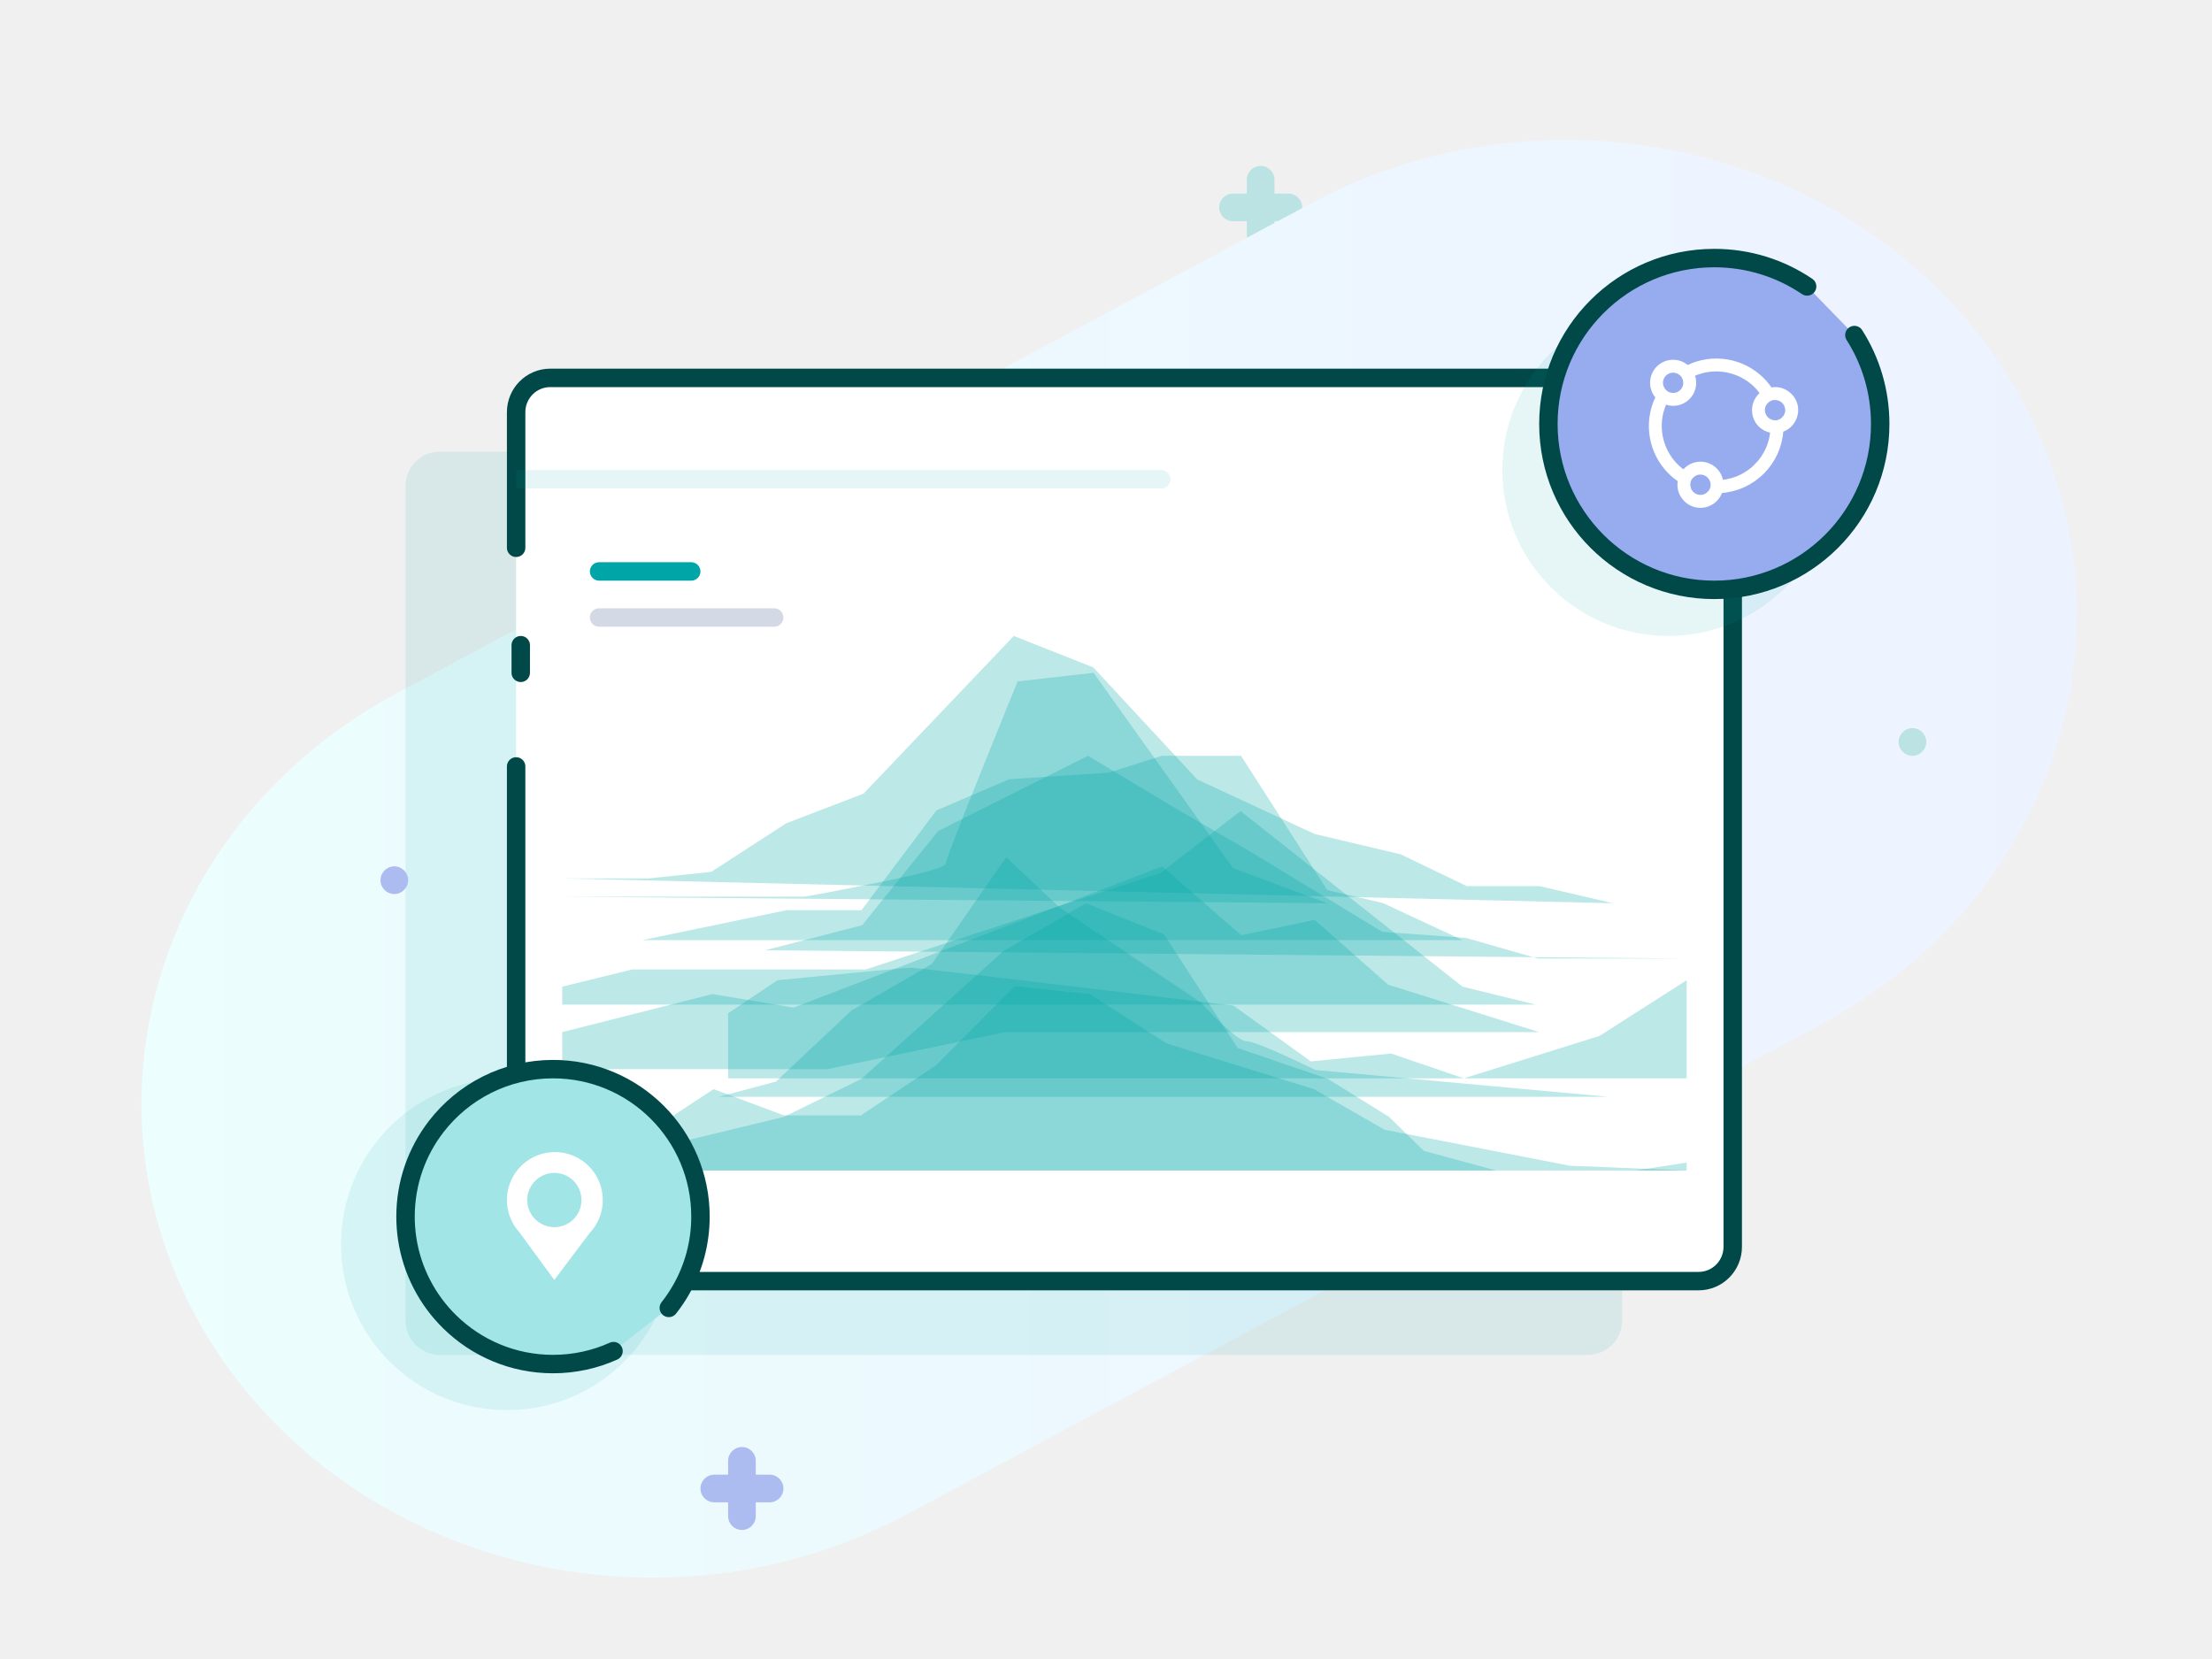
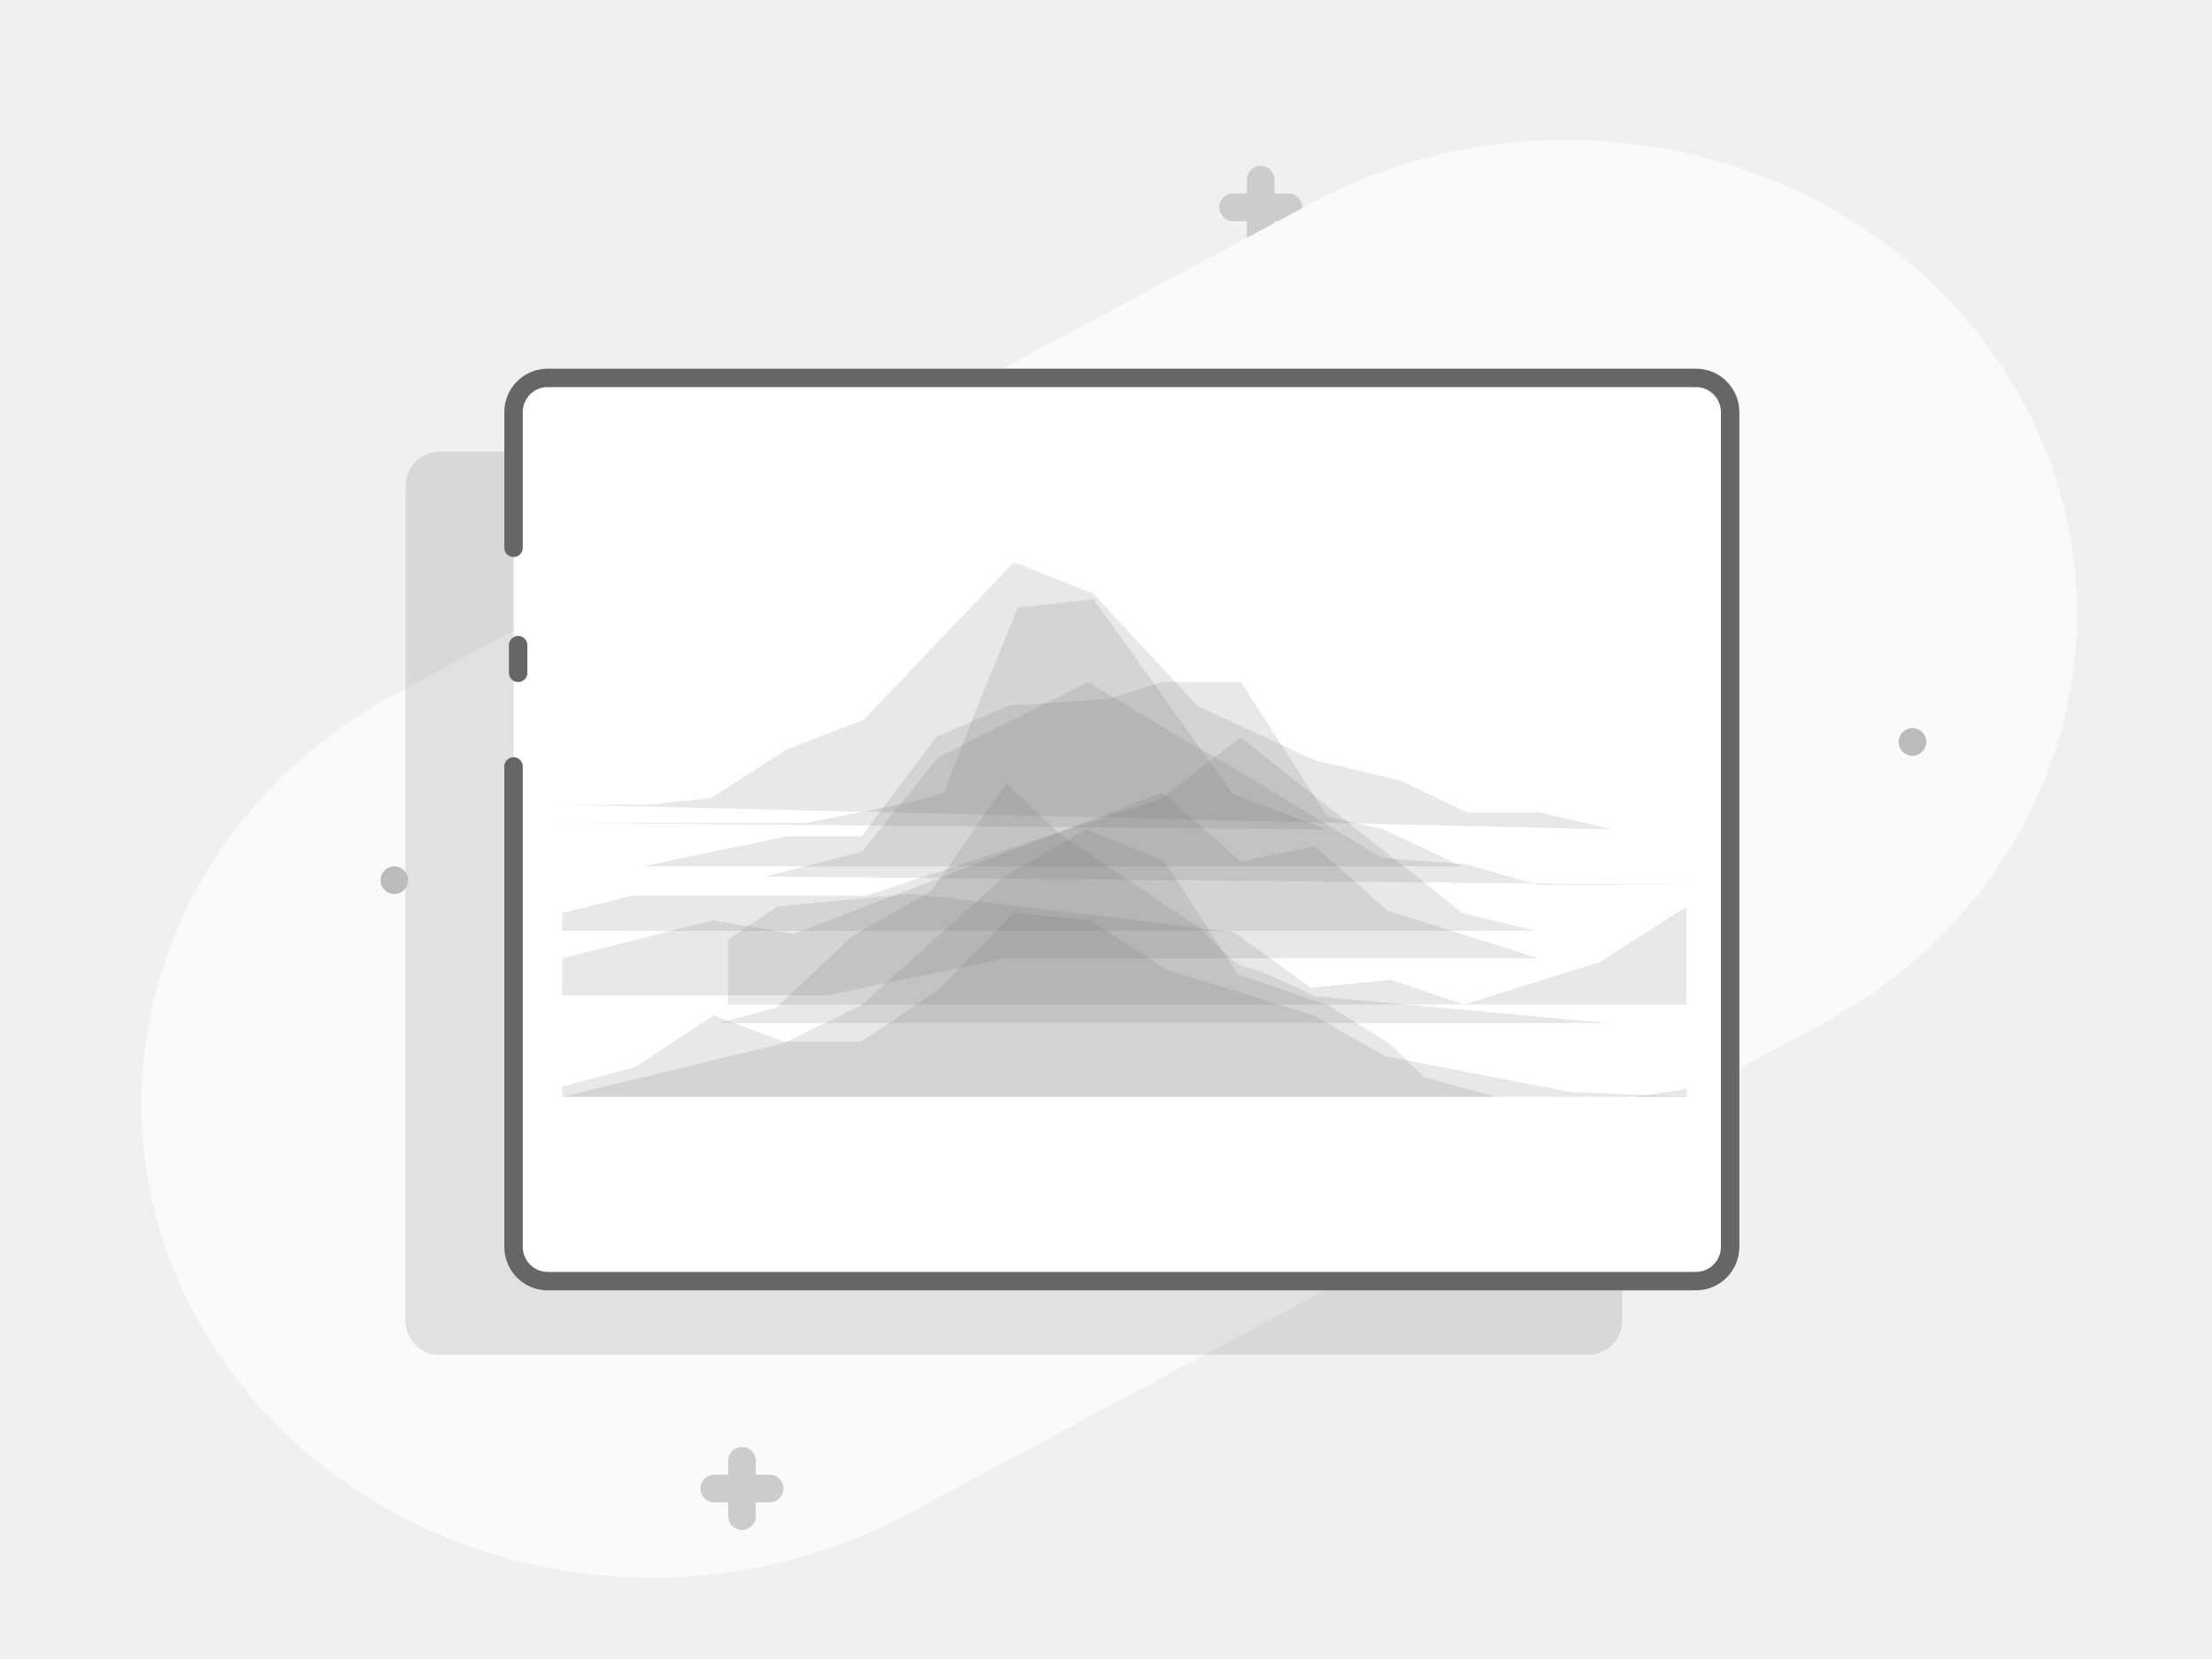
<svg xmlns="http://www.w3.org/2000/svg" width="240px" height="180px" viewBox="0 0 240 180" version="1.1">
  <defs>
    <linearGradient x1="100%" y1="50%" x2="0%" y2="50%" id="linearGradient-1">
-       <stop stop-color="#EDF2FF" offset="0%" />
-       <stop stop-color="#ECFEFE" offset="100%" />
+       <stop stop-color="#FAFAFA" offset="0%" />
+       <stop stop-color="#FAFAFA" offset="100%" />
    </linearGradient>
  </defs>
  <g id="智能小助手" stroke="none" stroke-width="1" fill="none" fill-rule="evenodd">
    <g id="参数分布图">
-       <path d="M136.782,18 C137.611,18 138.282,18.672 138.282,19.5 L138.281,21 L139.782,21 C140.611,21 141.282,21.672 141.282,22.5 C141.282,23.328 140.611,24 139.782,24 L138.281,24 L138.282,25.5 C138.282,26.328 137.611,27 136.782,27 C135.954,27 135.282,26.328 135.282,25.5 L135.281,24 L133.782,24 C132.954,24 132.282,23.328 132.282,22.5 C132.282,21.672 132.954,21 133.782,21 L135.281,21 L135.282,19.5 C135.282,18.672 135.954,18 136.782,18 Z" id="形状结合备份" fill="#BBE3E3" transform="translate(136.7822, 22.5) rotate(-360) translate(-136.7822, -22.5) " />
+       <path d="M136.782,18 C137.611,18 138.282,18.672 138.282,19.5 L138.281,21 L139.782,21 C140.611,21 141.282,21.672 141.282,22.5 C141.282,23.328 140.611,24 139.782,24 L138.281,24 L138.282,25.5 C138.282,26.328 137.611,27 136.782,27 C135.954,27 135.282,26.328 135.282,25.5 L135.281,24 L133.782,24 C132.954,24 132.282,23.328 132.282,22.5 C132.282,21.672 132.954,21 133.782,21 L135.281,21 L135.282,19.5 C135.282,18.672 135.954,18 136.782,18 Z" id="形状结合备份" fill="#CCCCCC" transform="translate(136.7822, 22.5) rotate(-360) translate(-136.7822, -22.5) " />
      <path d="M43.053,75.22 L142.239,22.07 C168.735,7.872 202.616,16.298 217.913,40.89 C233.211,65.482 224.133,96.928 197.636,111.126 L98.45,164.276 C71.954,178.474 38.073,170.048 22.776,145.456 C7.478,120.864 16.556,89.418 43.053,75.22 Z" id="矩形" fill="url(#linearGradient-1)" />
-       <path d="M44.5,81 L44.5,78 M44,67.434 L44,52.722 C44,50.666 45.657,49 47.701,49 L172.299,49 C174.343,49 176,50.666 176,52.722 L176,143.278 C176,145.334 174.343,147 172.299,147 L47.701,147 C45.657,147 44,145.334 44,143.278 L44,91.158 L44,91.158" id="形状" fill-opacity="0.1" fill="#00A5A7" />
-       <path d="M56.5,73 L56.5,70 M56,59.434 L56,44.722 C56,42.666 57.657,41 59.701,41 L184.299,41 C186.343,41 188,42.666 188,44.722 L188,135.278 C188,137.334 186.343,139 184.299,139 L59.701,139 C57.657,139 56,137.334 56,135.278 L56,83.158 L56,83.158" id="形状" stroke="#014848" stroke-width="2" fill="#FFFFFF" stroke-linecap="round" />
-       <rect id="矩形" fill="#00A5A7" x="64" y="61" width="12" height="2" rx="1" />
-       <path d="M56,51 L126,51 C126.552,51 127,51.448 127,52 C127,52.552 126.552,53 126,53 L56,53 L56,53 L56,51 Z" id="矩形" fill="#00A5A7" opacity="0.1" />
-       <rect id="矩形备份-100" fill="#D4D9E6" x="64" y="66" width="21" height="2" rx="1" />
-       <path d="M80.5,157 C81.328,157 82,157.672 82,158.5 L81.999,160 L83.5,160 C84.328,160 85,160.672 85,161.5 C85,162.328 84.328,163 83.5,163 L81.999,163 L82,164.5 C82,165.328 81.328,166 80.5,166 C79.672,166 79,165.328 79,164.5 L78.999,163 L77.5,163 C76.672,163 76,162.328 76,161.5 C76,160.672 76.672,160 77.5,160 L78.999,160 L79,158.5 C79,157.672 79.672,157 80.5,157 Z" id="形状结合" fill="#ACBCF0" transform="translate(80.5, 161.5) rotate(-360) translate(-80.5, -161.5) " />
-       <circle id="椭圆形" fill="#ACBCF0" cx="42.782" cy="95.5" r="1.5" />
-       <circle id="椭圆形备份" fill="#BBE3E3" cx="207.5" cy="80.5" r="1.5" />
-       <polygon id="路径-56" fill="#00A5A7" opacity="0.259" points="61 95.306 70.395 95.306 77.172 94.596 85.322 89.316 93.689 86.111 109.995 69 118.622 72.414 129.904 84.574 142.636 90.485 151.979 92.698 159.149 96.146 167.043 96.146 175 98" />
-       <path d="M61,97.288 C61,97.288 86.592,97.288 87.122,97.288 C87.474,97.288 90.086,96.796 94.956,95.812 C100.072,94.808 102.631,94.09 102.631,93.659 C102.631,93.229 105.225,86.653 110.412,73.931 L118.653,73 L133.777,94.18 L144,98 C88.667,97.525 61,97.288 61,97.288 Z" id="路径-55" fill="#00A5A7" opacity="0.259" />
-       <path d="M69.715,102 L85.338,98.753 L93.472,98.753 L101.599,87.93 L109.495,84.547 L120.281,83.834 L126.084,82 L134.649,82 C140.884,91.714 144.001,96.571 144.001,96.571 C144.001,96.571 146.017,97.04 150.048,97.98 L158.685,102 L183,102 L61,102 L69.715,102 Z" id="路径-54" fill="#00A5A7" opacity="0.259" />
-       <path d="M83,103.104 L93.539,100.388 L101.792,90.163 L118.048,82 L127.066,87.417 C132.747,90.712 135.587,92.36 135.587,92.36 C135.587,92.36 140.385,95.275 149.982,101.106 L159.056,101.763 L166.868,104 L183,104 L83,103.104 Z" id="路径-53" fill="#00A5A7" opacity="0.259" />
-       <polygon id="路径-52" fill="#00A5A7" opacity="0.259" points="61 109 61 107.053 68.601 105.185 93.93 105.185 125.893 94.713 134.597 88 158.682 107.053 166.621 109 183 109" />
-       <path d="M79,109.944 L84.35,106.354 C93.506,105.451 98.345,105 98.867,105 C99.389,105 111.043,106.37 133.828,109.11 L142.228,115.162 L150.928,114.308 L158.825,117 L173.54,112.397 L183,106.354 L183,117 L79,117 L79,109.944 Z" id="路径-51" fill="#00A5A7" opacity="0.259" />
-       <path d="M78,119 L84.192,117.349 L92.373,109.647 L101.107,104.589 L109.178,93 L114.983,98.486 L130.321,108.795 C132.893,111.581 134.546,112.975 135.282,112.975 C136.386,112.975 142.707,116.091 142.707,116.091 C142.707,116.091 153.303,117.061 174.495,119 L183,119 L78,119 Z" id="路径-50" fill="#00A5A7" opacity="0.259" />
-       <path d="M61,116 L61,111.983 L77.302,107.855 L86.103,109.323 L126.105,94 L134.664,101.474 L142.643,99.804 C147.954,104.491 150.609,106.834 150.609,106.834 C150.609,106.834 156.069,108.55 166.989,111.983 C171.939,111.983 174.268,111.983 173.976,111.983 C173.683,111.983 152.043,111.983 109.055,111.983 L89.782,116 L61,116 Z" id="路径-38" fill="#00A5A7" opacity="0.259" />
-       <polygon id="路径-49" fill="#00A5A7" opacity="0.259" points="85.062 121.176 93.458 117.058 108.898 103.165 117.815 98 126.308 101.385 134.283 113.71 144.08 117.058 150.706 121.176 154.479 124.863 162.329 127 177.415 127 183 126.14 183 127 61 127" />
-       <polygon id="路径-37" fill="#00A5A7" opacity="0.259" points="61 125.905 68.881 123.786 77.421 118.169 85.062 121.019 93.405 121.019 101.564 115.575 110.097 107 118.274 107.871 126.602 113.224 142.543 118.169 150.231 122.575 170.312 126.477 183 127 61 127" />
-       <circle id="椭圆形" fill-opacity="0.1" fill="#00A5A7" cx="181" cy="51" r="18" />
-       <circle id="椭圆形备份-3" fill-opacity="0.1" fill="#00A5A7" cx="55" cy="135" r="18" />
-       <path d="M196.071,31.079 C193.197,29.135 189.731,28 186,28 C176.059,28 168,36.059 168,46 C168,55.941 176.059,64 186,64 C195.941,64 204,55.941 204,46 C204,42.451 202.973,39.142 201.199,36.353" id="路径" stroke="#014848" stroke-width="2" fill="#97ABEF" stroke-linecap="round" />
-       <path d="M72.564,141.908 C73.048,141.295 73.488,140.645 73.88,139.964 C75.229,137.619 76,134.9 76,132 C76,123.163 68.837,116 60,116 C54.838,116 50.247,118.445 47.321,122.239 C45.239,124.94 44,128.326 44,132 C44,132.793 44.058,133.572 44.169,134.334 C44.686,137.873 46.362,141.036 48.799,143.425 C51.685,146.255 55.639,148 60,148 C62.34,148 64.562,147.498 66.565,146.595" id="路径" stroke="#014848" stroke-width="2" fill="#A2E5E6" stroke-linecap="round" />
-       <g id="参数" transform="translate(179, 39)" fill="#FFFFFF" fill-rule="nonzero" stroke="#FFFFFF" stroke-width="0.2">
-         <path d="M14.788,3.418 C14.296,3.13 13.715,3.034 13.156,3.147 C12.911,2.78 12.63,2.432 12.307,2.109 C10.146,-0.056 6.851,-0.615 4.097,0.716 C3.146,-0.104 1.724,-0.052 0.835,0.835 C-0.053,1.724 -0.105,3.148 0.716,4.1 C-0.615,6.853 -0.056,10.147 2.109,12.307 C2.433,12.631 2.781,12.911 3.147,13.158 C3.037,13.727 3.131,14.296 3.42,14.79 C3.743,15.352 4.26,15.75 4.874,15.92 C5.494,16.082 6.138,15.997 6.7,15.674 C7.197,15.389 7.574,14.933 7.763,14.392 C9.48,14.269 11.095,13.529 12.31,12.309 C13.529,11.094 14.267,9.479 14.389,7.762 C14.932,7.575 15.388,7.197 15.673,6.699 C15.997,6.137 16.082,5.492 15.92,4.871 C15.749,4.257 15.342,3.735 14.788,3.419 L14.788,3.418 Z M1.404,2.934 C1.245,2.498 1.355,2.01 1.684,1.684 C2.023,1.345 2.508,1.251 2.933,1.404 C3.093,1.465 3.256,1.558 3.382,1.685 C3.561,1.863 3.671,2.093 3.714,2.321 C3.784,2.708 3.66,3.105 3.382,3.383 C3.104,3.661 2.707,3.785 2.321,3.714 C2.08,3.671 1.858,3.556 1.684,3.384 C1.559,3.255 1.464,3.102 1.403,2.934 L1.404,2.934 Z M6.663,13.904 C6.623,14.078 6.535,14.237 6.409,14.364 C6.13,14.712 5.652,14.882 5.186,14.755 C4.878,14.672 4.615,14.47 4.454,14.193 C4.387,14.075 4.344,13.946 4.326,13.811 C4.237,13.422 4.36,13.014 4.65,12.739 C4.666,12.723 4.692,12.697 4.727,12.679 C4.78,12.629 4.836,12.584 4.897,12.544 C5.17,12.39 5.501,12.348 5.806,12.433 C6.197,12.536 6.485,12.826 6.621,13.183 C6.715,13.394 6.731,13.651 6.663,13.905 L6.663,13.904 Z M11.458,11.457 C10.495,12.427 9.224,13.032 7.864,13.166 C7.696,12.251 7.018,11.514 6.12,11.27 C5.221,11.033 4.265,11.334 3.664,12.045 C3.41,11.873 3.174,11.676 2.958,11.457 C1.204,9.706 0.707,7.055 1.71,4.787 C2.587,5.11 3.571,4.894 4.233,4.234 C4.893,3.572 5.109,2.587 4.786,1.71 C7.054,0.708 9.704,1.204 11.456,2.959 C11.678,3.182 11.872,3.41 12.043,3.665 C11.334,4.267 11.033,5.222 11.271,6.122 C11.378,6.54 11.593,6.904 11.882,7.193 C12.229,7.541 12.681,7.771 13.166,7.864 C13.031,9.224 12.427,10.494 11.457,11.457 L11.458,11.457 Z M14.753,5.186 C14.878,5.635 14.724,6.116 14.362,6.41 C14.235,6.535 14.077,6.623 13.903,6.664 C13.665,6.731 13.41,6.717 13.181,6.622 C12.813,6.488 12.534,6.183 12.432,5.806 C12.349,5.5 12.389,5.174 12.542,4.897 C12.582,4.836 12.628,4.78 12.678,4.727 C12.831,4.54 13.035,4.403 13.272,4.335 C13.447,4.29 13.631,4.287 13.807,4.326 C13.942,4.343 14.072,4.386 14.19,4.454 C14.473,4.617 14.67,4.881 14.753,5.186 L14.753,5.186 Z" id="形状" />
-       </g>
-       <g id="分布" transform="translate(55, 125)" fill="#FFFFFF" fill-rule="nonzero">
-         <path d="M9.705,7.804 L9.711,7.804 L9.692,7.827 C9.49,8.173 9.249,8.493 8.973,8.783 L5.144,13.872 L1.34,8.687 C1.105,8.426 0.897,8.143 0.719,7.841 L0.692,7.804 L0.698,7.804 C-0.565,5.618 -0.076,2.84 1.858,1.217 C3.792,-0.406 6.612,-0.406 8.545,1.217 C10.479,2.84 10.968,5.618 9.705,7.804 L9.705,7.804 Z M5.202,2.259 C4.137,2.238 3.144,2.795 2.605,3.714 C2.067,4.634 2.067,5.772 2.605,6.691 C3.144,7.61 4.137,8.167 5.202,8.147 C6.806,8.117 8.091,6.808 8.091,5.203 C8.091,3.598 6.806,2.289 5.202,2.259 Z" id="形状" />
+       <path d="M44.5,81 L44.5,78 M44,67.434 L44,52.722 C44,50.666 45.657,49 47.701,49 L172.299,49 C174.343,49 176,50.666 176,52.722 L176,143.278 C176,145.334 174.343,147 172.299,147 L47.701,147 C45.657,147 44,145.334 44,143.278 L44,91.158 L44,91.158" id="形状" fill-opacity="0.1" fill="#000000" />
+       <path d="M56.218,73 L56.218,70 M55.718,59.434 L55.718,44.722 C55.718,42.666 57.375,41 59.419,41 L184.017,41 C186.061,41 187.718,42.666 187.718,44.722 L187.718,135.278 C187.718,137.334 186.061,139 184.017,139 L59.419,139 C57.375,139 55.718,137.334 55.718,135.278 L55.718,83.158 L55.718,83.158" id="形状" stroke="#666666" stroke-width="2" fill="#FFFFFF" stroke-linecap="round" />
+       <path d="M80.5,157 C81.328,157 82,157.672 82,158.5 L81.999,160 L83.5,160 C84.328,160 85,160.672 85,161.5 C85,162.328 84.328,163 83.5,163 L81.999,163 L82,164.5 C82,165.328 81.328,166 80.5,166 C79.672,166 79,165.328 79,164.5 L78.999,163 L77.5,163 C76.672,163 76,162.328 76,161.5 C76,160.672 76.672,160 77.5,160 L78.999,160 L79,158.5 C79,157.672 79.672,157 80.5,157 Z" id="形状结合" fill="#CCCCCC" transform="translate(80.5, 161.5) rotate(-360) translate(-80.5, -161.5) " />
+       <circle id="椭圆形" fill="#BBBBBB" cx="42.782" cy="95.5" r="1.5" />
+       <circle id="椭圆形备份" fill="#BBBBBB" cx="207.5" cy="80.5" r="1.5" />
+       <g id="编组" transform="translate(61, 61)" fill="#666666" fill-opacity="0.15">
+         <polygon id="路径-56" points="0 26.306 9.395 26.306 16.172 25.596 24.322 20.316 32.689 17.111 48.995 -2.92058193e-15 57.622 3.414 68.904 15.574 81.636 21.485 90.979 23.698 98.149 27.146 106.043 27.146 114 29" />
+         <path d="M0,28.288 C0,28.288 25.592,28.288 26.122,28.288 C26.474,28.288 29.086,27.796 33.956,26.812 C39.072,25.808 41.631,25.09 41.631,24.659 C41.631,24.229 44.225,17.653 49.412,4.931 L57.653,4 L72.777,25.18 L83,29 C27.667,28.525 0,28.288 0,28.288 Z" id="路径-55" />
+         <path d="M8.715,33 L24.338,29.753 L32.472,29.753 L40.599,18.93 L48.495,15.547 L59.281,14.834 L65.084,13 L73.649,13 C79.884,22.714 83.001,27.571 83.001,27.571 C83.001,27.571 85.017,28.04 89.048,28.98 L97.685,33 L122,33 L0,33 L8.715,33 Z" id="路径-54" />
+         <path d="M22,34.104 L32.539,31.388 L40.792,21.163 L57.048,13 L66.066,18.417 C71.747,21.712 74.587,23.36 74.587,23.36 C74.587,23.36 79.385,26.275 88.982,32.106 L98.056,32.763 L105.868,35 L122,35 L22,34.104 Z" id="路径-53" />
+         <polygon id="路径-52" points="0 40 0 38.053 7.601 36.185 32.93 36.185 64.893 25.713 73.597 19 97.682 38.053 105.621 40 122 40" />
+         <path d="M18,40.944 L23.35,37.354 C32.506,36.451 37.345,36 37.867,36 C38.389,36 50.043,37.37 72.828,40.11 L81.228,46.162 L89.928,45.308 L97.825,48 L112.54,43.397 L122,37.354 L122,48 L18,48 L18,40.944 Z" id="路径-51" />
+         <path d="M17,50 L23.192,48.349 L31.373,40.647 L40.107,35.589 L48.178,24 L53.983,29.486 L69.321,39.795 C71.893,42.581 73.546,43.975 74.282,43.975 C75.386,43.975 81.707,47.091 81.707,47.091 C81.707,47.091 92.303,48.061 113.495,50 L122,50 L17,50 Z" id="路径-50" />
+         <path d="M0,47 L0,42.983 L16.302,38.855 L25.103,40.323 L65.105,25 L73.664,32.474 L81.643,30.804 C86.954,35.491 89.609,37.834 89.609,37.834 C89.609,37.834 95.069,39.55 105.989,42.983 C110.939,42.983 113.268,42.983 112.976,42.983 C112.683,42.983 91.043,42.983 48.055,42.983 L28.782,47 L0,47 Z" id="路径-38" />
+         <polygon id="路径-49" points="24.062 52.176 32.458 48.058 47.898 34.165 56.815 29 65.308 32.385 73.283 44.71 83.08 48.058 89.706 52.176 93.479 55.863 101.329 58 116.415 58 122 57.14 122 58 3.46744855e-12 58" />
+         <polygon id="路径-37" points="3.46744855e-12 56.905 7.881 54.786 16.421 49.169 24.062 52.019 32.405 52.019 40.564 46.575 49.097 38 57.274 38.871 65.602 44.224 81.543 49.169 89.231 53.575 109.312 57.477 122 58 0 58" />
      </g>
    </g>
  </g>
</svg>
